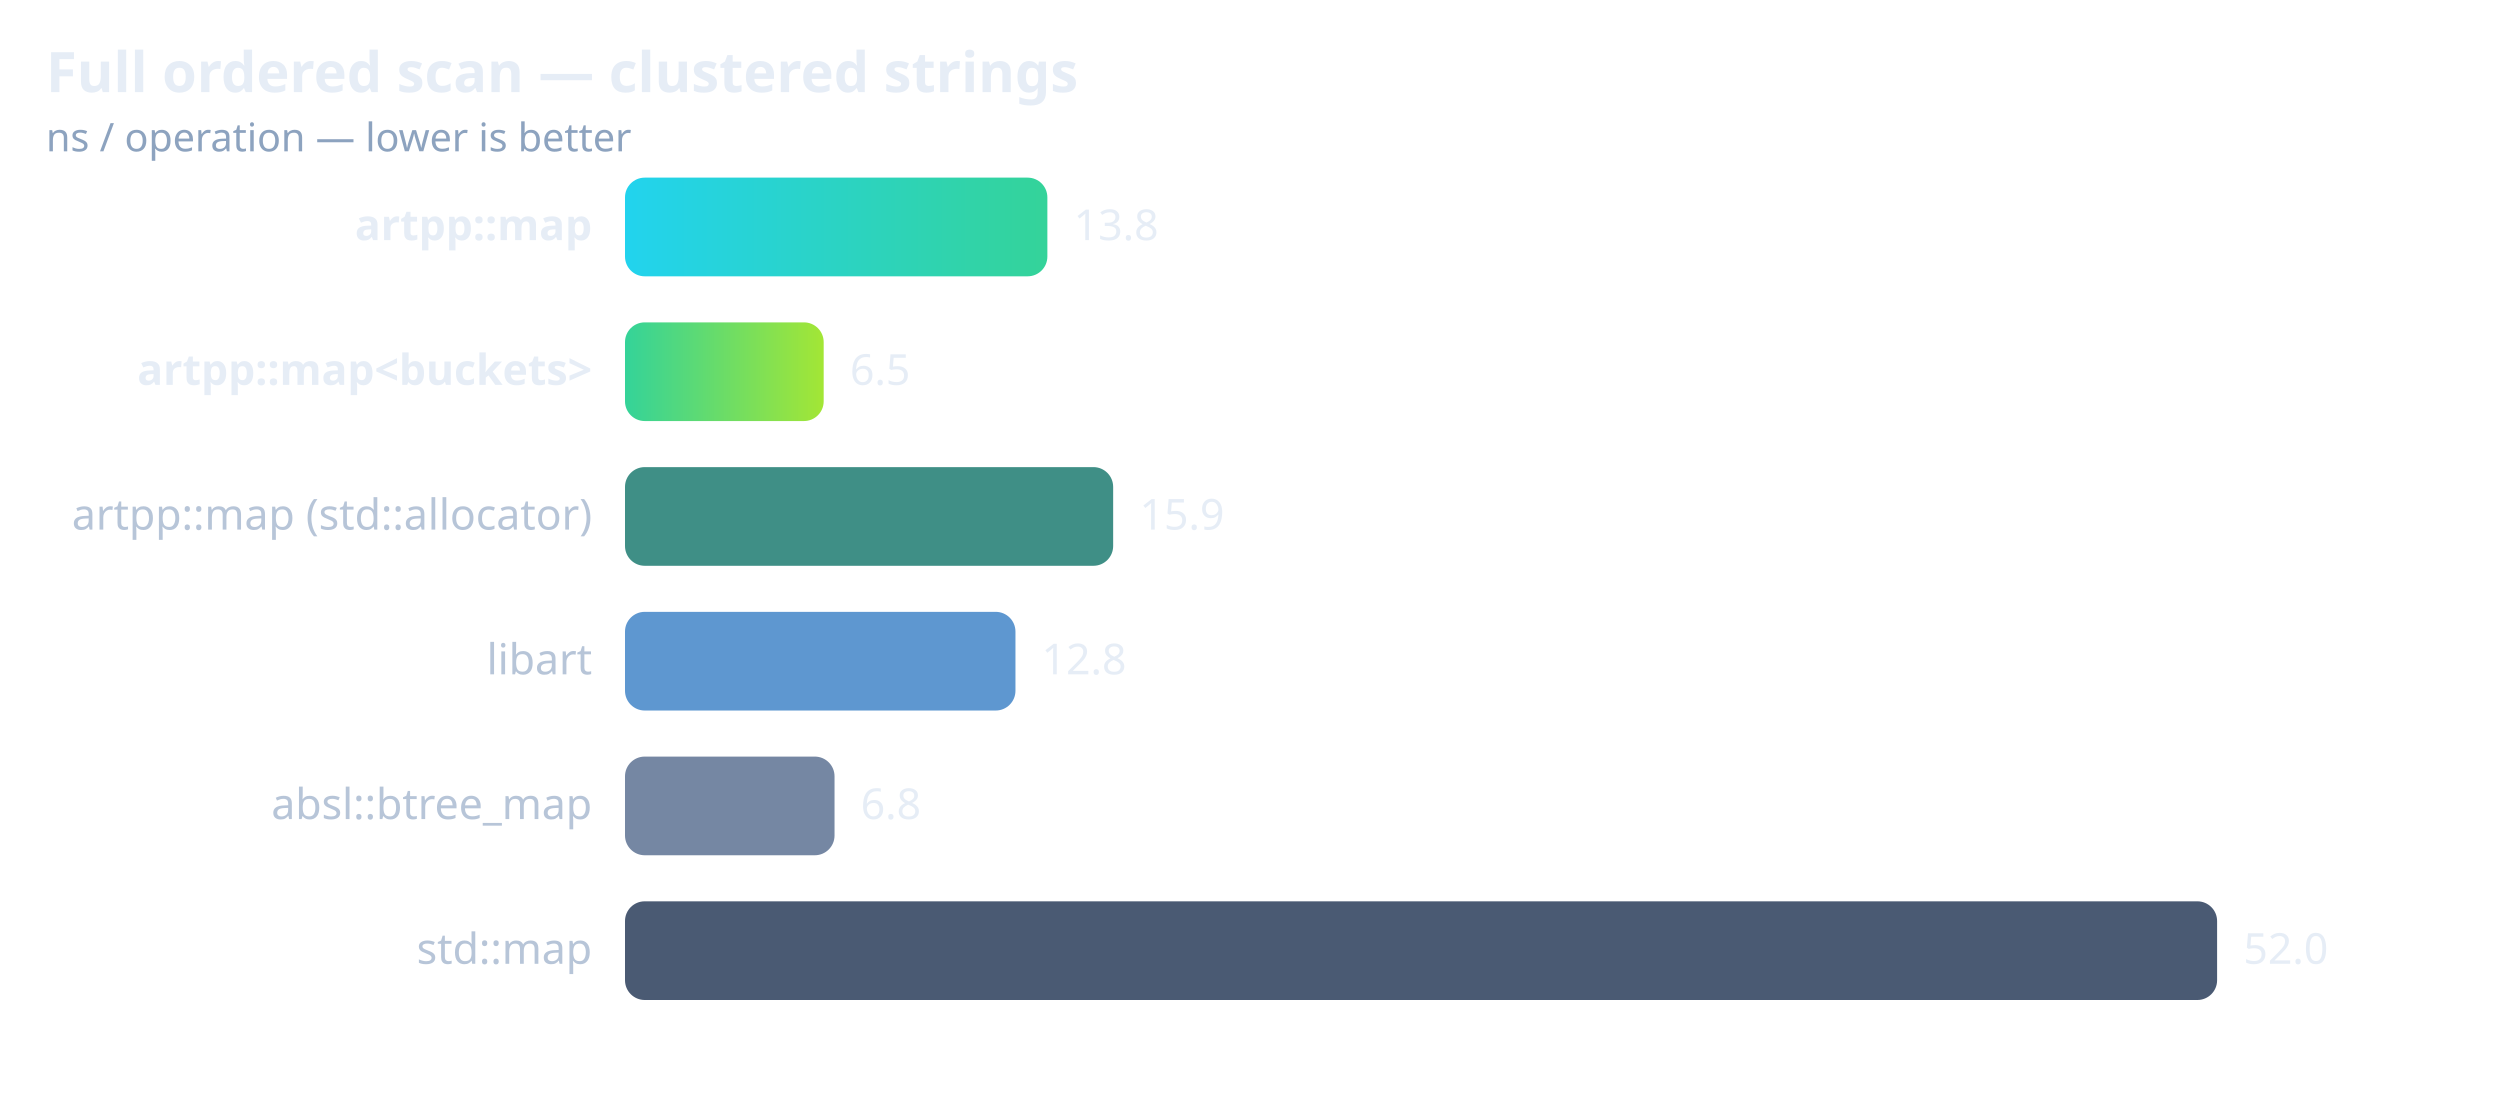
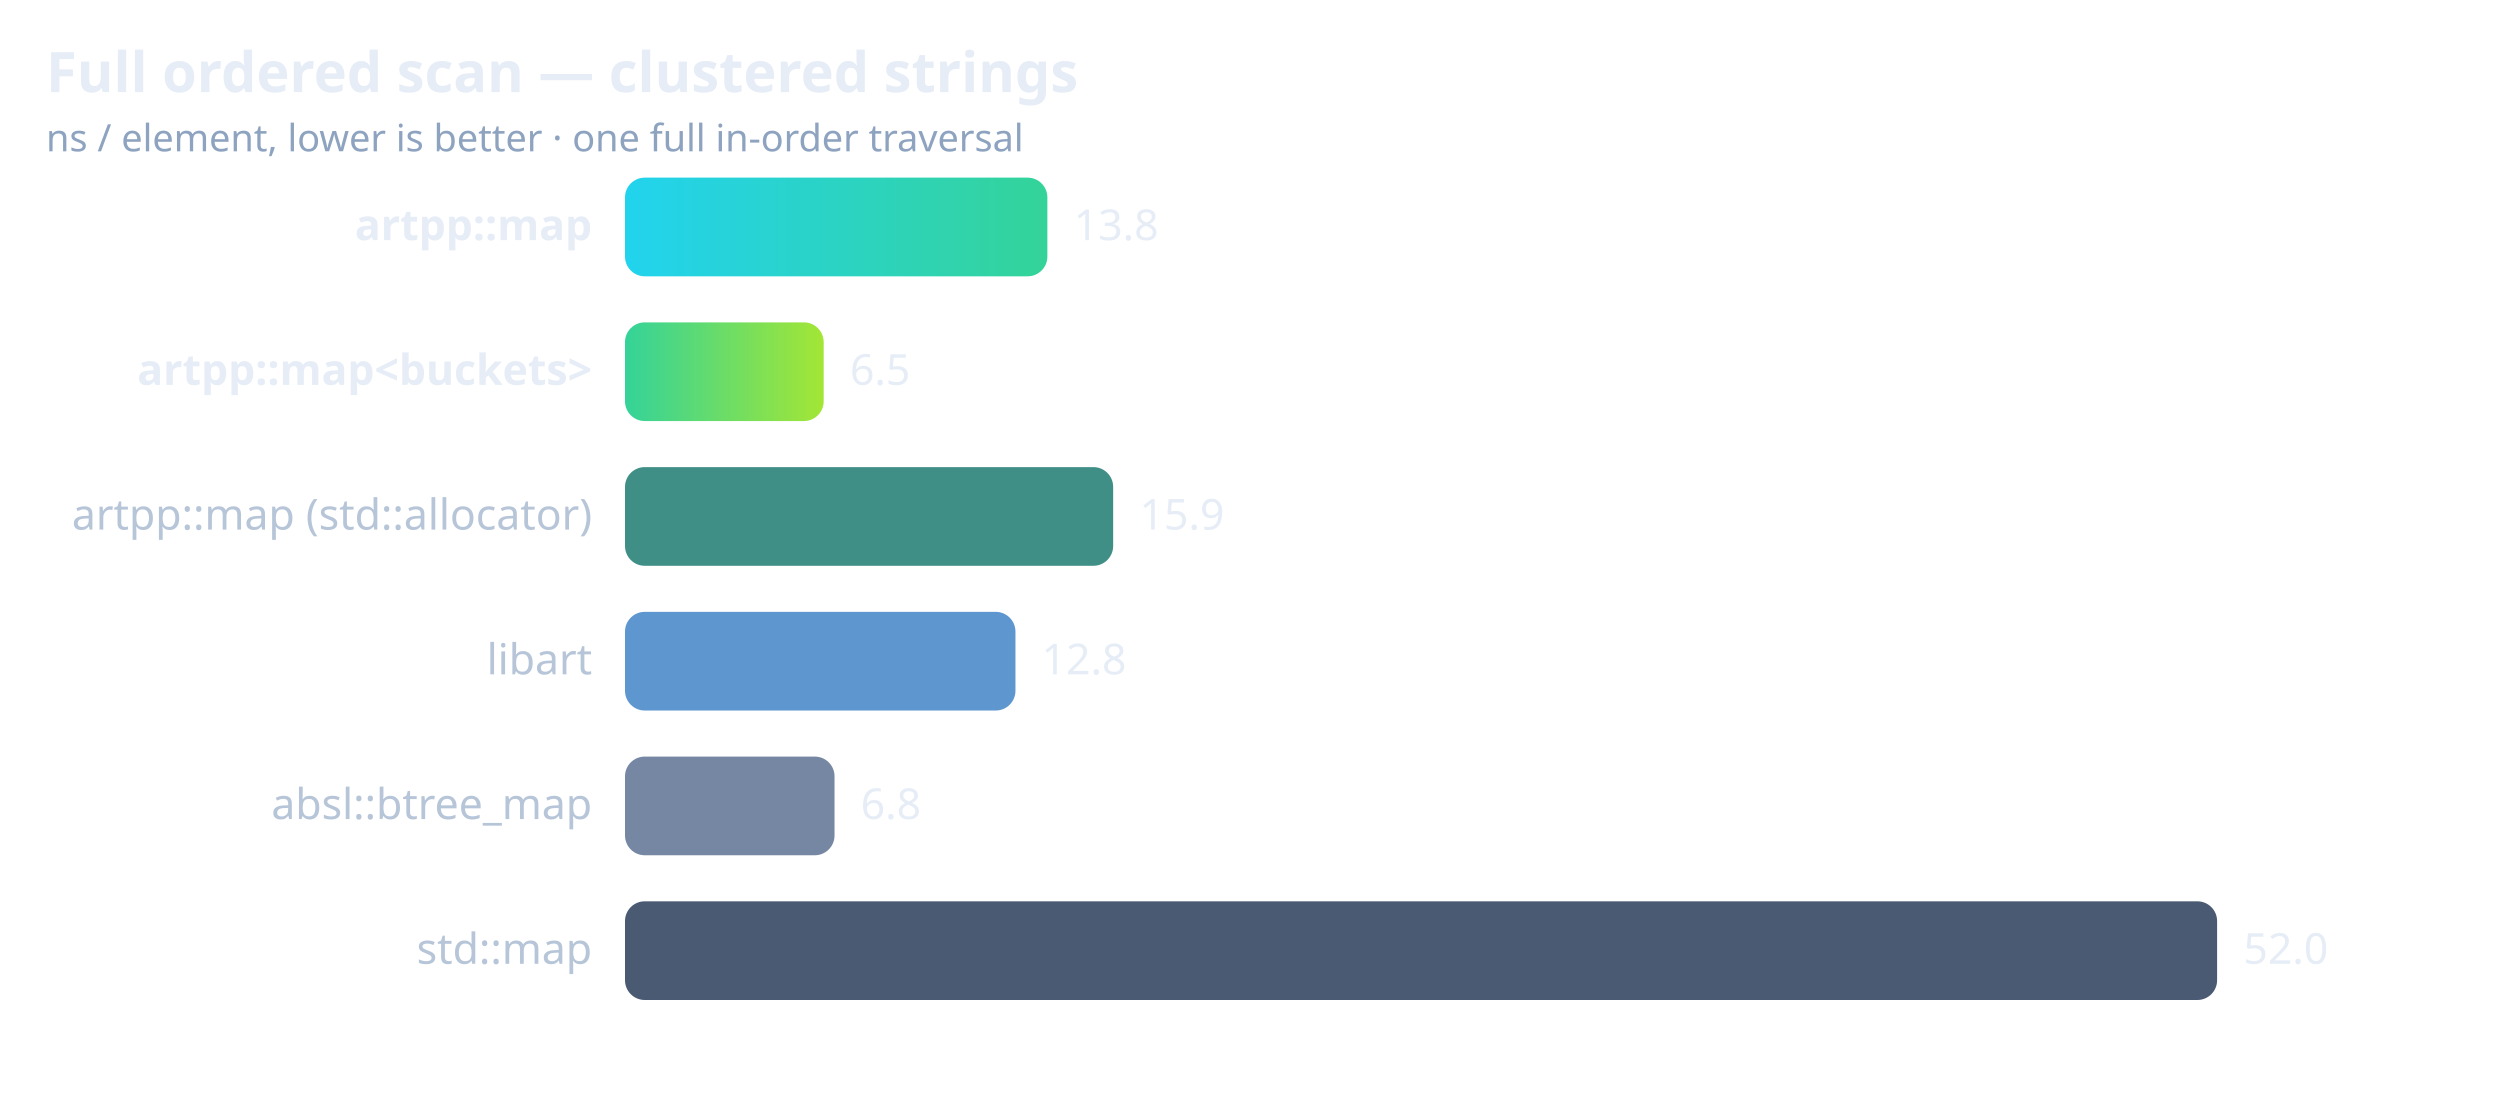
<svg xmlns="http://www.w3.org/2000/svg" viewBox="0 0 760 334" font-family="ui-sans-serif, system-ui, sans-serif" role="img" aria-label="Full ordered scan — clustered strings">
  <defs>
    <linearGradient id="hot" x1="0" y1="0" x2="1" y2="0">
      <stop offset="0" stop-color="#22d3ee" />
      <stop offset="1" stop-color="#34d399" />
    </linearGradient>
    <linearGradient id="hot2" x1="0" y1="0" x2="1" y2="0">
      <stop offset="0" stop-color="#34d399" />
      <stop offset="1" stop-color="#a3e635" />
    </linearGradient>
  </defs>
  <text x="14" y="28" font-size="17" font-weight="600" fill="#e6edf6">Full ordered scan — clustered strings</text>
-   <text x="14" y="46" font-size="12" fill="#8da3bf">ns / operation — lower is better</text>
+   <text x="14" y="46" font-size="11.5" fill="#8da3bf">ns / element, lower is better · one full in-order traversal</text>
  <text x="180" y="73.0" font-size="13" font-weight="600" fill="#e6edf6" text-anchor="end">artpp::map</text>
  <rect x="190" y="54" width="128.4" height="30" rx="6" fill="url(#hot)" />
  <text x="326.421" y="73.0" font-size="13" fill="#e6edf6">13.8</text>
  <text x="180" y="117.0" font-size="13" font-weight="600" fill="#e6edf6" text-anchor="end">artpp::map&lt;buckets&gt;</text>
  <rect x="190" y="98" width="60.4" height="30" rx="6" fill="url(#hot2)" />
  <text x="258.395" y="117.0" font-size="13" fill="#e6edf6">6.5</text>
  <text x="180" y="161.0" font-size="13" font-weight="400" fill="#b7c5d8" text-anchor="end">artpp::map (std::allocator)</text>
  <rect x="190" y="142" width="148.4" height="30" rx="6" fill="#3f8f86" />
  <text x="346.429" y="161.0" font-size="13" fill="#e6edf6">15.9</text>
  <text x="180" y="205.0" font-size="13" font-weight="400" fill="#b7c5d8" text-anchor="end">libart</text>
  <rect x="190" y="186" width="118.7" height="30" rx="6" fill="#5e97d0" />
  <text x="316.65" y="205.0" font-size="13" fill="#e6edf6">12.8</text>
  <text x="180" y="249.0" font-size="13" font-weight="400" fill="#b7c5d8" text-anchor="end">absl::btree_map</text>
  <rect x="190" y="230" width="63.7" height="30" rx="6" fill="#7587a3" />
  <text x="261.652" y="249.0" font-size="13" fill="#e6edf6">6.8</text>
  <text x="180" y="293.0" font-size="13" font-weight="400" fill="#b7c5d8" text-anchor="end">std::map</text>
  <rect x="190" y="274" width="484.0" height="30" rx="6" fill="#4a5a73" />
  <text x="682.0" y="293.0" font-size="13" fill="#e6edf6">52.0</text>
</svg>
